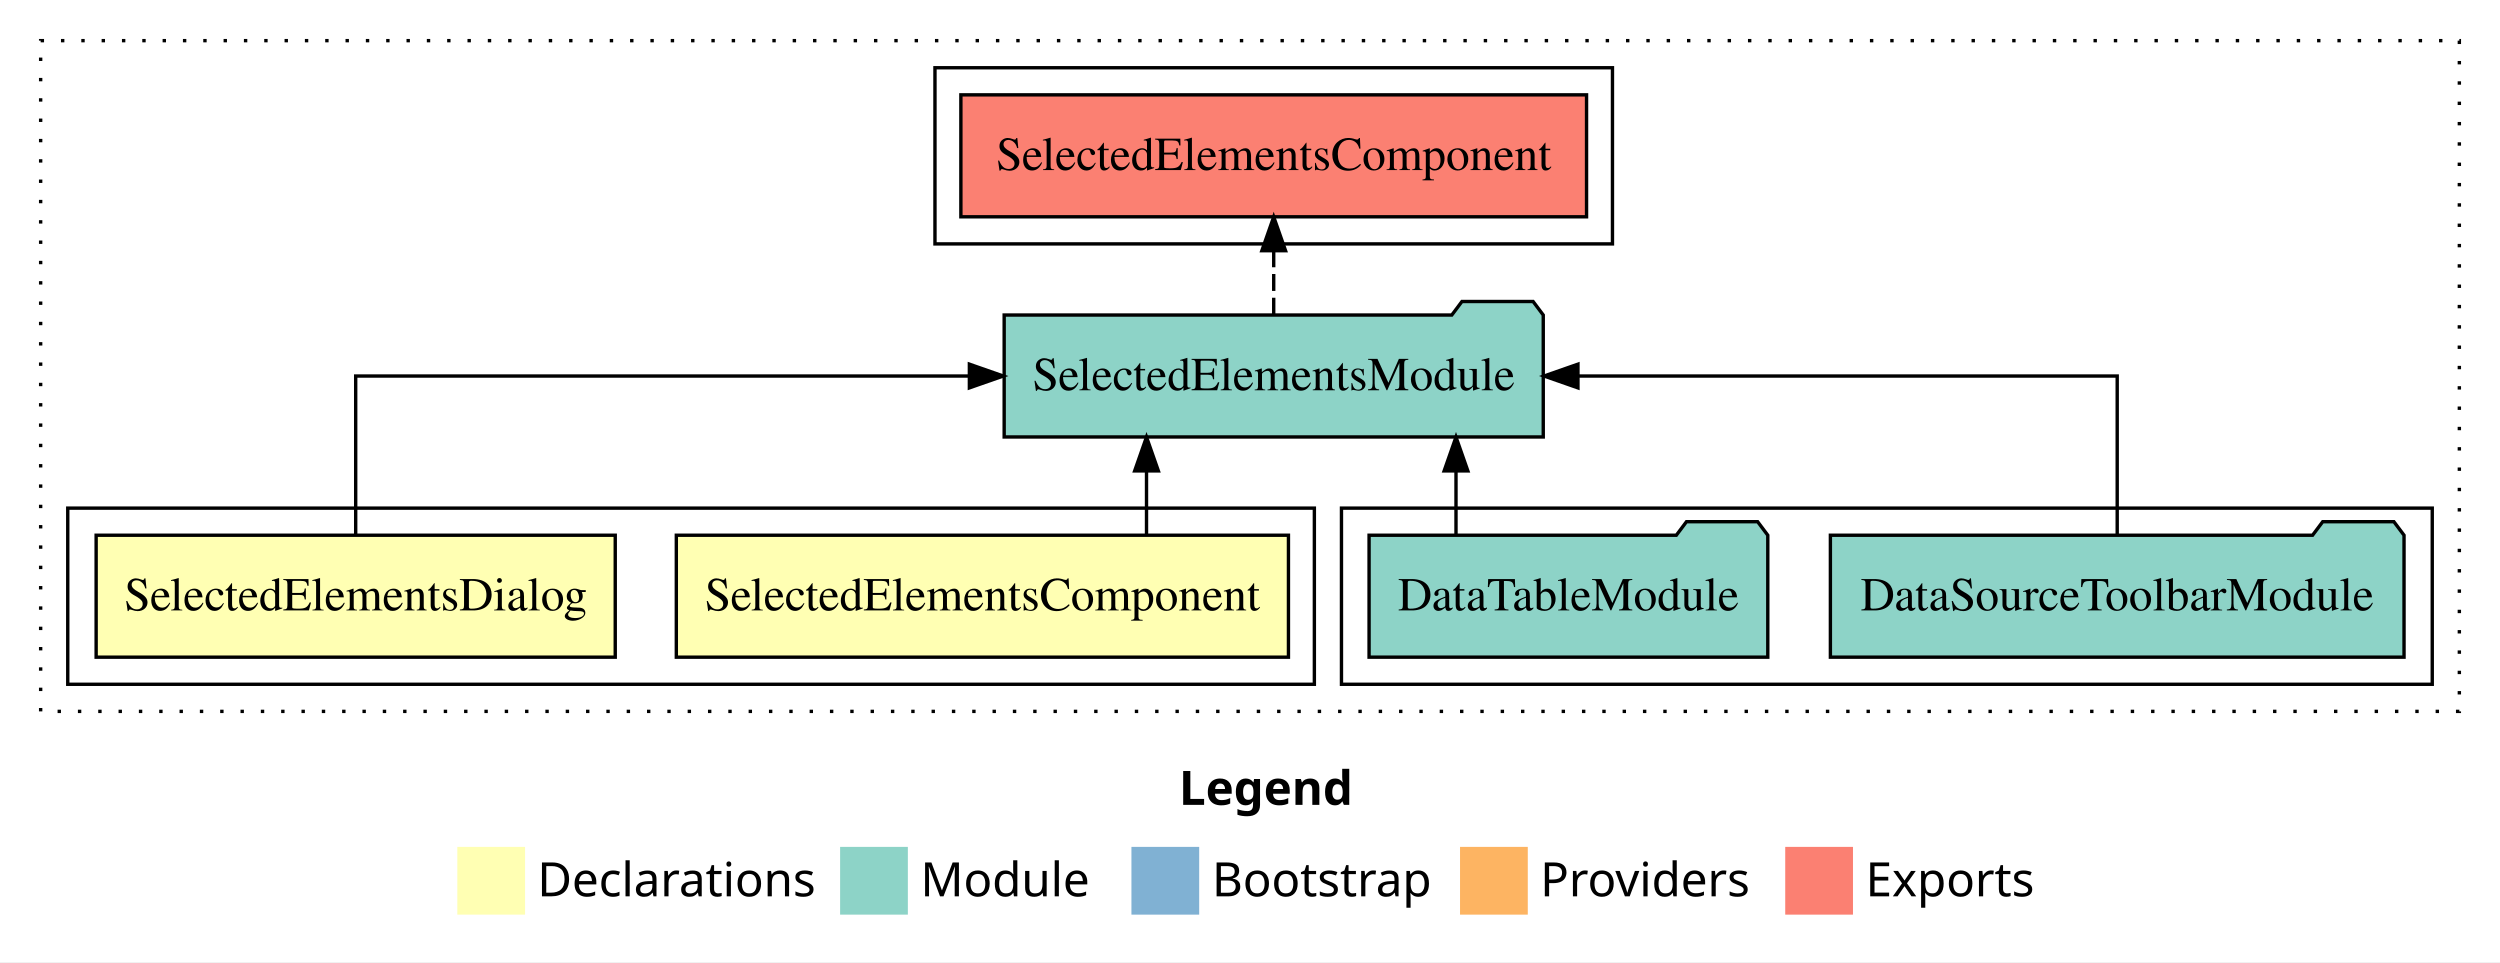
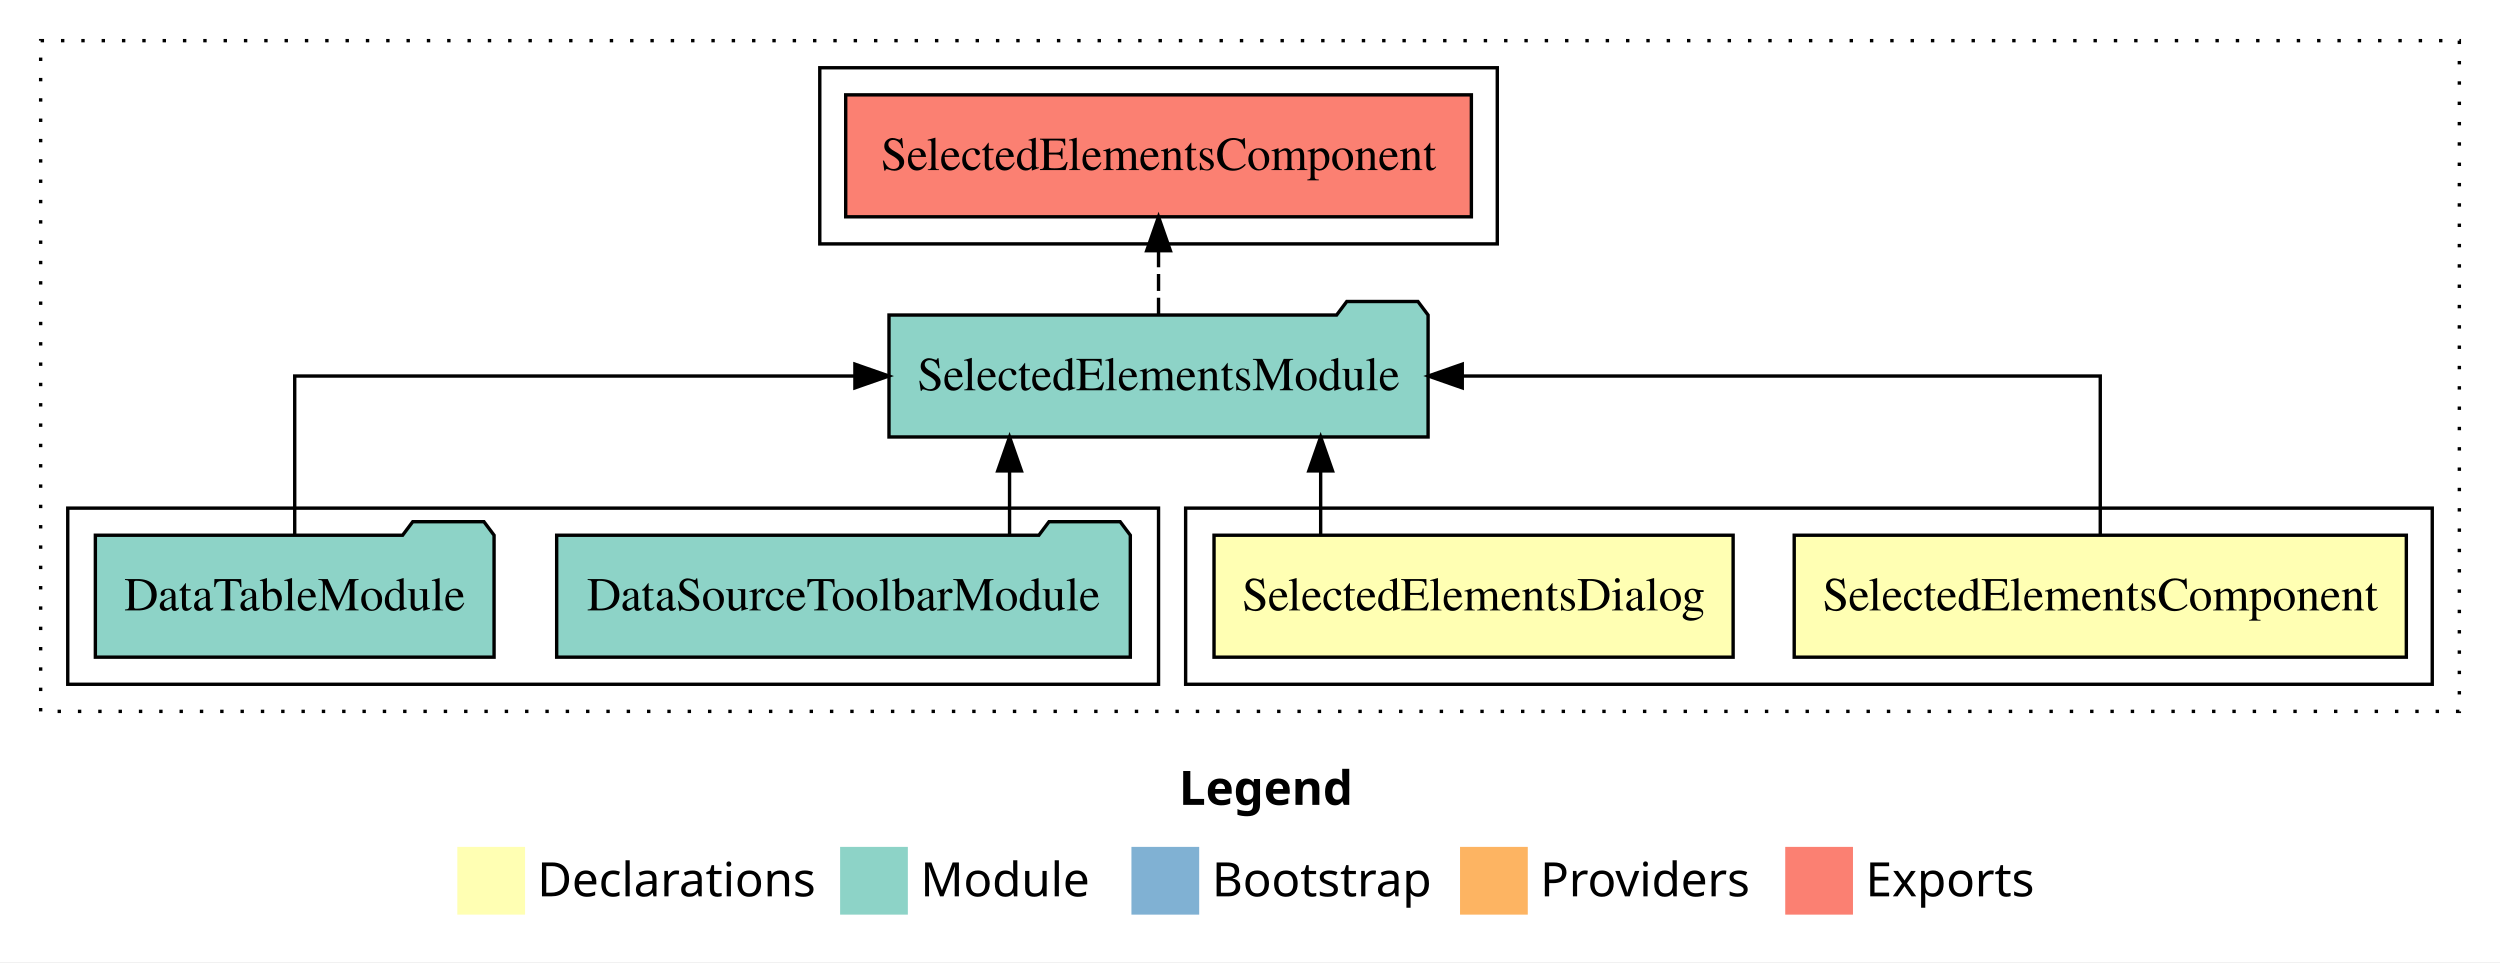
<svg xmlns="http://www.w3.org/2000/svg" width="738pt" height="284pt" viewBox="0.00 0.00 738.00 284.00">
  <g id="graph0" class="graph" transform="scale(1 1) rotate(0) translate(4 280)">
    <polygon fill="white" stroke="transparent" points="-4,4 -4,-280 734,-280 734,4 -4,4" />
    <text text-anchor="start" x="344.01" y="-42.4" font-family="Times-12" font-weight="bold" font-size="14.00">Legend</text>
    <polygon fill="#ffffb3" stroke="transparent" points="131,-10 131,-30 151,-30 151,-10 131,-10" />
    <text text-anchor="start" x="154.63" y="-15.4" font-family="Times-12" font-size="14.00">  Declarations</text>
    <polygon fill="#8dd3c7" stroke="transparent" points="244,-10 244,-30 264,-30 264,-10 244,-10" />
    <text text-anchor="start" x="267.73" y="-15.4" font-family="Times-12" font-size="14.00">  Module</text>
    <polygon fill="#80b1d3" stroke="transparent" points="330,-10 330,-30 350,-30 350,-10 330,-10" />
    <text text-anchor="start" x="353.78" y="-15.4" font-family="Times-12" font-size="14.00">  Bootstrap</text>
    <polygon fill="#fdb462" stroke="transparent" points="427,-10 427,-30 447,-30 447,-10 427,-10" />
    <text text-anchor="start" x="450.67" y="-15.4" font-family="Times-12" font-size="14.00">  Providers</text>
    <polygon fill="#fb8072" stroke="transparent" points="523,-10 523,-30 543,-30 543,-10 523,-10" />
    <text text-anchor="start" x="546.73" y="-15.4" font-family="Times-12" font-size="14.00">  Exports</text>
    <g id="clust1" class="cluster">
      <polygon fill="none" stroke="black" stroke-dasharray="1,5" points="8,-70 8,-268 722,-268 722,-70 8,-70" />
    </g>
+     <g id="clust2" class="cluster">
+       <polygon fill="none" stroke="black" points="346,-78 346,-130 714,-130 714,-78 346,-78" />
+     </g>
    <g id="clust5" class="cluster">
-       <polygon fill="none" stroke="black" points="392,-78 392,-130 714,-130 714,-78 392,-78" />
+       <polygon fill="none" stroke="black" points="16,-78 16,-130 338,-130 338,-78 16,-78" />
    </g>
    <g id="clust6" class="cluster">
-       <polygon fill="none" stroke="black" points="272,-208 272,-260 472,-260 472,-208 272,-208" />
-     </g>
-     <g id="clust2" class="cluster">
-       <polygon fill="none" stroke="black" points="16,-78 16,-130 384,-130 384,-78 16,-78" />
+       <polygon fill="none" stroke="black" points="238,-208 238,-260 438,-260 438,-208 238,-208" />
    </g>
    <g id="node1" class="node">
-       <polygon fill="#ffffb3" stroke="black" points="376.35,-122 195.65,-122 195.65,-86 376.35,-86 376.35,-122" />
-       <text text-anchor="middle" x="286" y="-99.8" font-family="Times,serif" font-size="14.00">SelectedElementsComponent</text>
+       <polygon fill="#ffffb3" stroke="black" points="706.35,-122 525.65,-122 525.65,-86 706.35,-86 706.35,-122" />
+       <text text-anchor="middle" x="616" y="-99.8" font-family="Times,serif" font-size="14.00">SelectedElementsComponent</text>
    </g>
    <g id="node3" class="node">
-       <polygon fill="#8dd3c7" stroke="black" points="451.57,-187 448.57,-191 427.57,-191 424.57,-187 292.43,-187 292.43,-151 451.57,-151 451.57,-187" />
-       <text text-anchor="middle" x="372" y="-164.8" font-family="Times,serif" font-size="14.00">SelectedElementsModule</text>
+       <polygon fill="#8dd3c7" stroke="black" points="417.57,-187 414.57,-191 393.57,-191 390.57,-187 258.43,-187 258.43,-151 417.57,-151 417.57,-187" />
+       <text text-anchor="middle" x="338" y="-164.8" font-family="Times,serif" font-size="14.00">SelectedElementsModule</text>
    </g>
    <g id="edge1" class="edge">
-       <path fill="none" stroke="black" d="M334.45,-122.11C334.45,-122.11 334.45,-140.99 334.45,-140.99" />
-       <polygon fill="black" stroke="black" points="330.95,-140.99 334.45,-150.99 337.95,-140.99 330.95,-140.99" />
+       <path fill="none" stroke="black" d="M616,-122.11C616,-141.34 616,-169 616,-169 616,-169 427.66,-169 427.66,-169" />
+       <polygon fill="black" stroke="black" points="427.66,-165.5 417.66,-169 427.66,-172.5 427.66,-165.5" />
    </g>
    <g id="node2" class="node">
-       <polygon fill="#ffffb3" stroke="black" points="177.62,-122 24.38,-122 24.38,-86 177.62,-86 177.62,-122" />
-       <text text-anchor="middle" x="101" y="-99.8" font-family="Times,serif" font-size="14.00">SelectedElementsDialog</text>
+       <polygon fill="#ffffb3" stroke="black" points="507.62,-122 354.38,-122 354.38,-86 507.62,-86 507.62,-122" />
+       <text text-anchor="middle" x="431" y="-99.8" font-family="Times,serif" font-size="14.00">SelectedElementsDialog</text>
    </g>
    <g id="edge2" class="edge">
-       <path fill="none" stroke="black" d="M101,-122.11C101,-141.34 101,-169 101,-169 101,-169 282.16,-169 282.16,-169" />
-       <polygon fill="black" stroke="black" points="282.16,-172.5 292.16,-169 282.16,-165.5 282.16,-172.5" />
+       <path fill="none" stroke="black" d="M385.86,-122.11C385.86,-122.11 385.86,-140.99 385.86,-140.99" />
+       <polygon fill="black" stroke="black" points="382.36,-140.99 385.86,-150.99 389.36,-140.99 382.36,-140.99" />
    </g>
    <g id="node6" class="node">
-       <polygon fill="#fb8072" stroke="black" points="464.35,-252 279.65,-252 279.65,-216 464.35,-216 464.35,-252" />
-       <text text-anchor="middle" x="372" y="-229.8" font-family="Times,serif" font-size="14.00">SelectedElementsComponent </text>
+       <polygon fill="#fb8072" stroke="black" points="430.35,-252 245.65,-252 245.65,-216 430.35,-216 430.35,-252" />
+       <text text-anchor="middle" x="338" y="-229.8" font-family="Times,serif" font-size="14.00">SelectedElementsComponent </text>
    </g>
    <g id="edge5" class="edge">
-       <path fill="none" stroke="black" stroke-dasharray="5,2" d="M372,-187.11C372,-187.11 372,-205.99 372,-205.99" />
-       <polygon fill="black" stroke="black" points="368.5,-205.99 372,-215.99 375.5,-205.99 368.5,-205.99" />
+       <path fill="none" stroke="black" stroke-dasharray="5,2" d="M338,-187.11C338,-187.11 338,-205.99 338,-205.99" />
+       <polygon fill="black" stroke="black" points="334.5,-205.99 338,-215.99 341.5,-205.99 334.5,-205.99" />
    </g>
    <g id="node4" class="node">
-       <polygon fill="#8dd3c7" stroke="black" points="705.67,-122 702.67,-126 681.67,-126 678.67,-122 536.33,-122 536.33,-86 705.67,-86 705.67,-122" />
-       <text text-anchor="middle" x="621" y="-99.8" font-family="Times,serif" font-size="14.00">DataSourceToolbarModule</text>
+       <polygon fill="#8dd3c7" stroke="black" points="329.67,-122 326.67,-126 305.67,-126 302.67,-122 160.33,-122 160.33,-86 329.67,-86 329.67,-122" />
+       <text text-anchor="middle" x="245" y="-99.8" font-family="Times,serif" font-size="14.00">DataSourceToolbarModule</text>
    </g>
    <g id="edge3" class="edge">
-       <path fill="none" stroke="black" d="M621,-122.11C621,-141.34 621,-169 621,-169 621,-169 461.81,-169 461.81,-169" />
-       <polygon fill="black" stroke="black" points="461.81,-165.5 451.81,-169 461.81,-172.5 461.81,-165.5" />
+       <path fill="none" stroke="black" d="M294.02,-122.11C294.02,-122.11 294.02,-140.99 294.02,-140.99" />
+       <polygon fill="black" stroke="black" points="290.52,-140.99 294.02,-150.99 297.52,-140.99 290.52,-140.99" />
    </g>
    <g id="node5" class="node">
-       <polygon fill="#8dd3c7" stroke="black" points="517.85,-122 514.85,-126 493.85,-126 490.85,-122 400.15,-122 400.15,-86 517.85,-86 517.85,-122" />
-       <text text-anchor="middle" x="459" y="-99.8" font-family="Times,serif" font-size="14.00">DataTableModule</text>
+       <polygon fill="#8dd3c7" stroke="black" points="141.85,-122 138.85,-126 117.85,-126 114.85,-122 24.15,-122 24.15,-86 141.85,-86 141.85,-122" />
+       <text text-anchor="middle" x="83" y="-99.8" font-family="Times,serif" font-size="14.00">DataTableModule</text>
    </g>
    <g id="edge4" class="edge">
-       <path fill="none" stroke="black" d="M425.81,-122.11C425.81,-122.11 425.81,-140.99 425.81,-140.99" />
-       <polygon fill="black" stroke="black" points="422.31,-140.99 425.81,-150.99 429.31,-140.99 422.31,-140.99" />
+       <path fill="none" stroke="black" d="M83,-122.11C83,-141.34 83,-169 83,-169 83,-169 248.37,-169 248.37,-169" />
+       <polygon fill="black" stroke="black" points="248.37,-172.5 258.37,-169 248.37,-165.5 248.37,-172.5" />
    </g>
  </g>
</svg>
